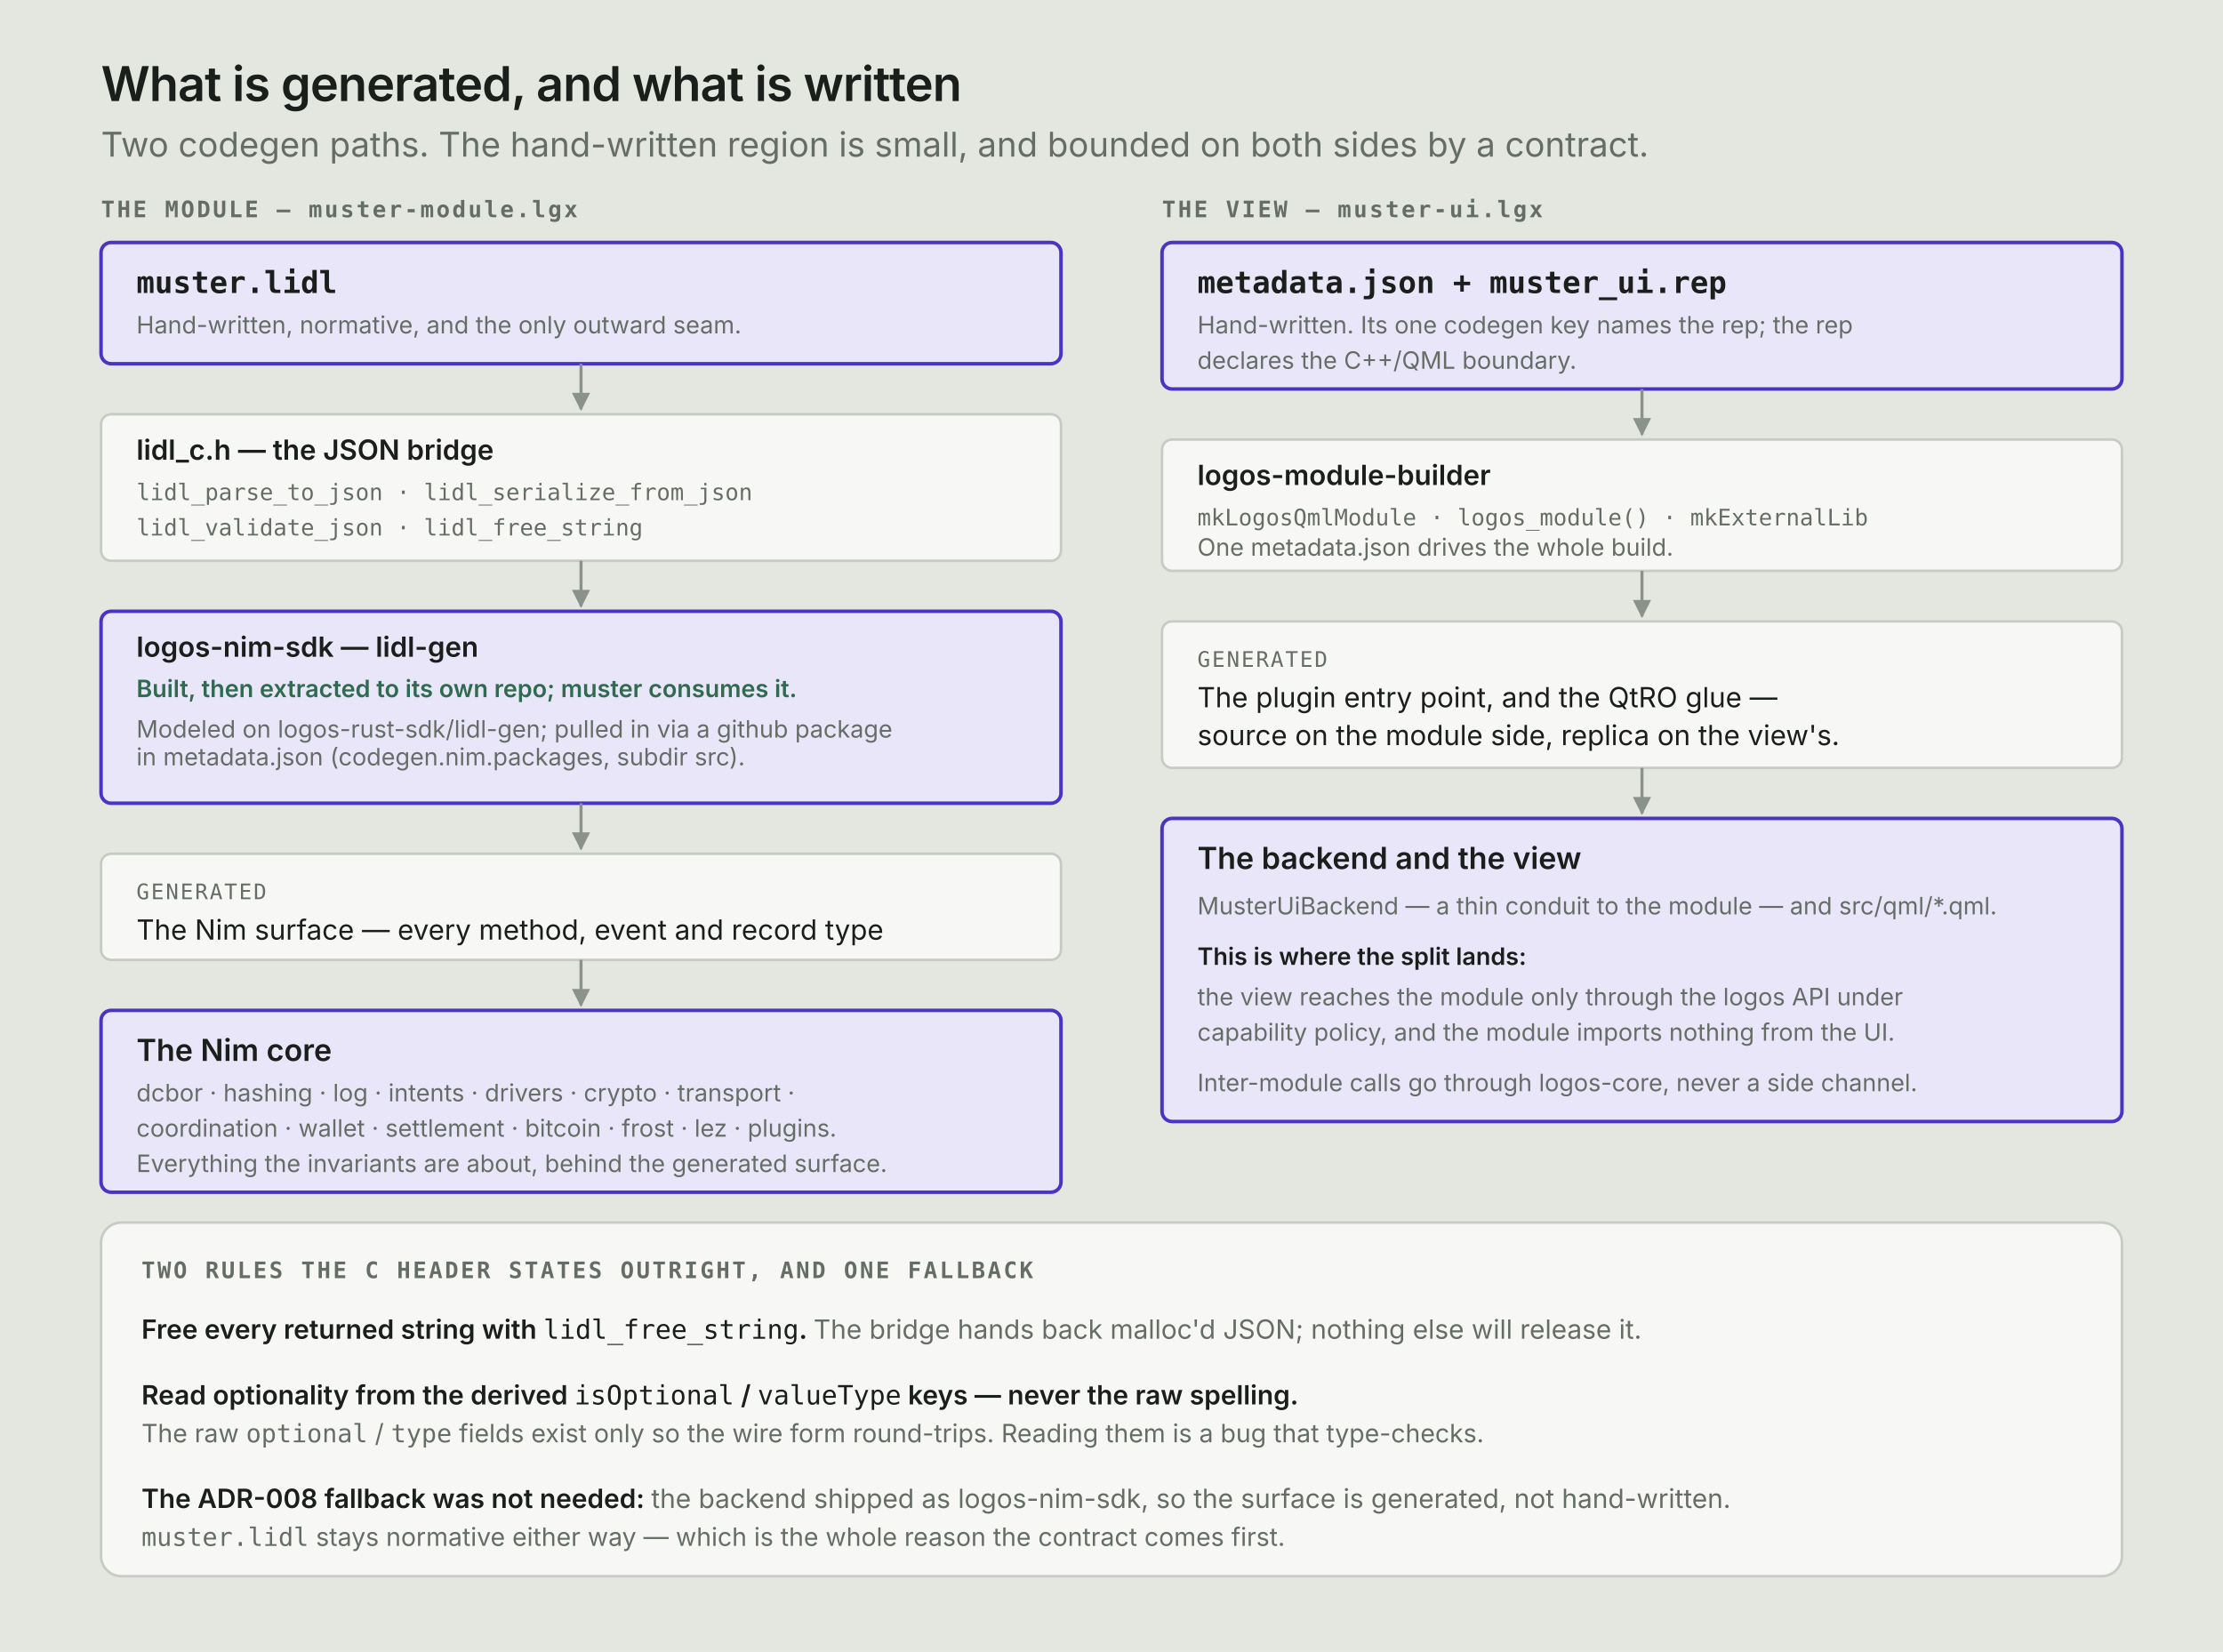
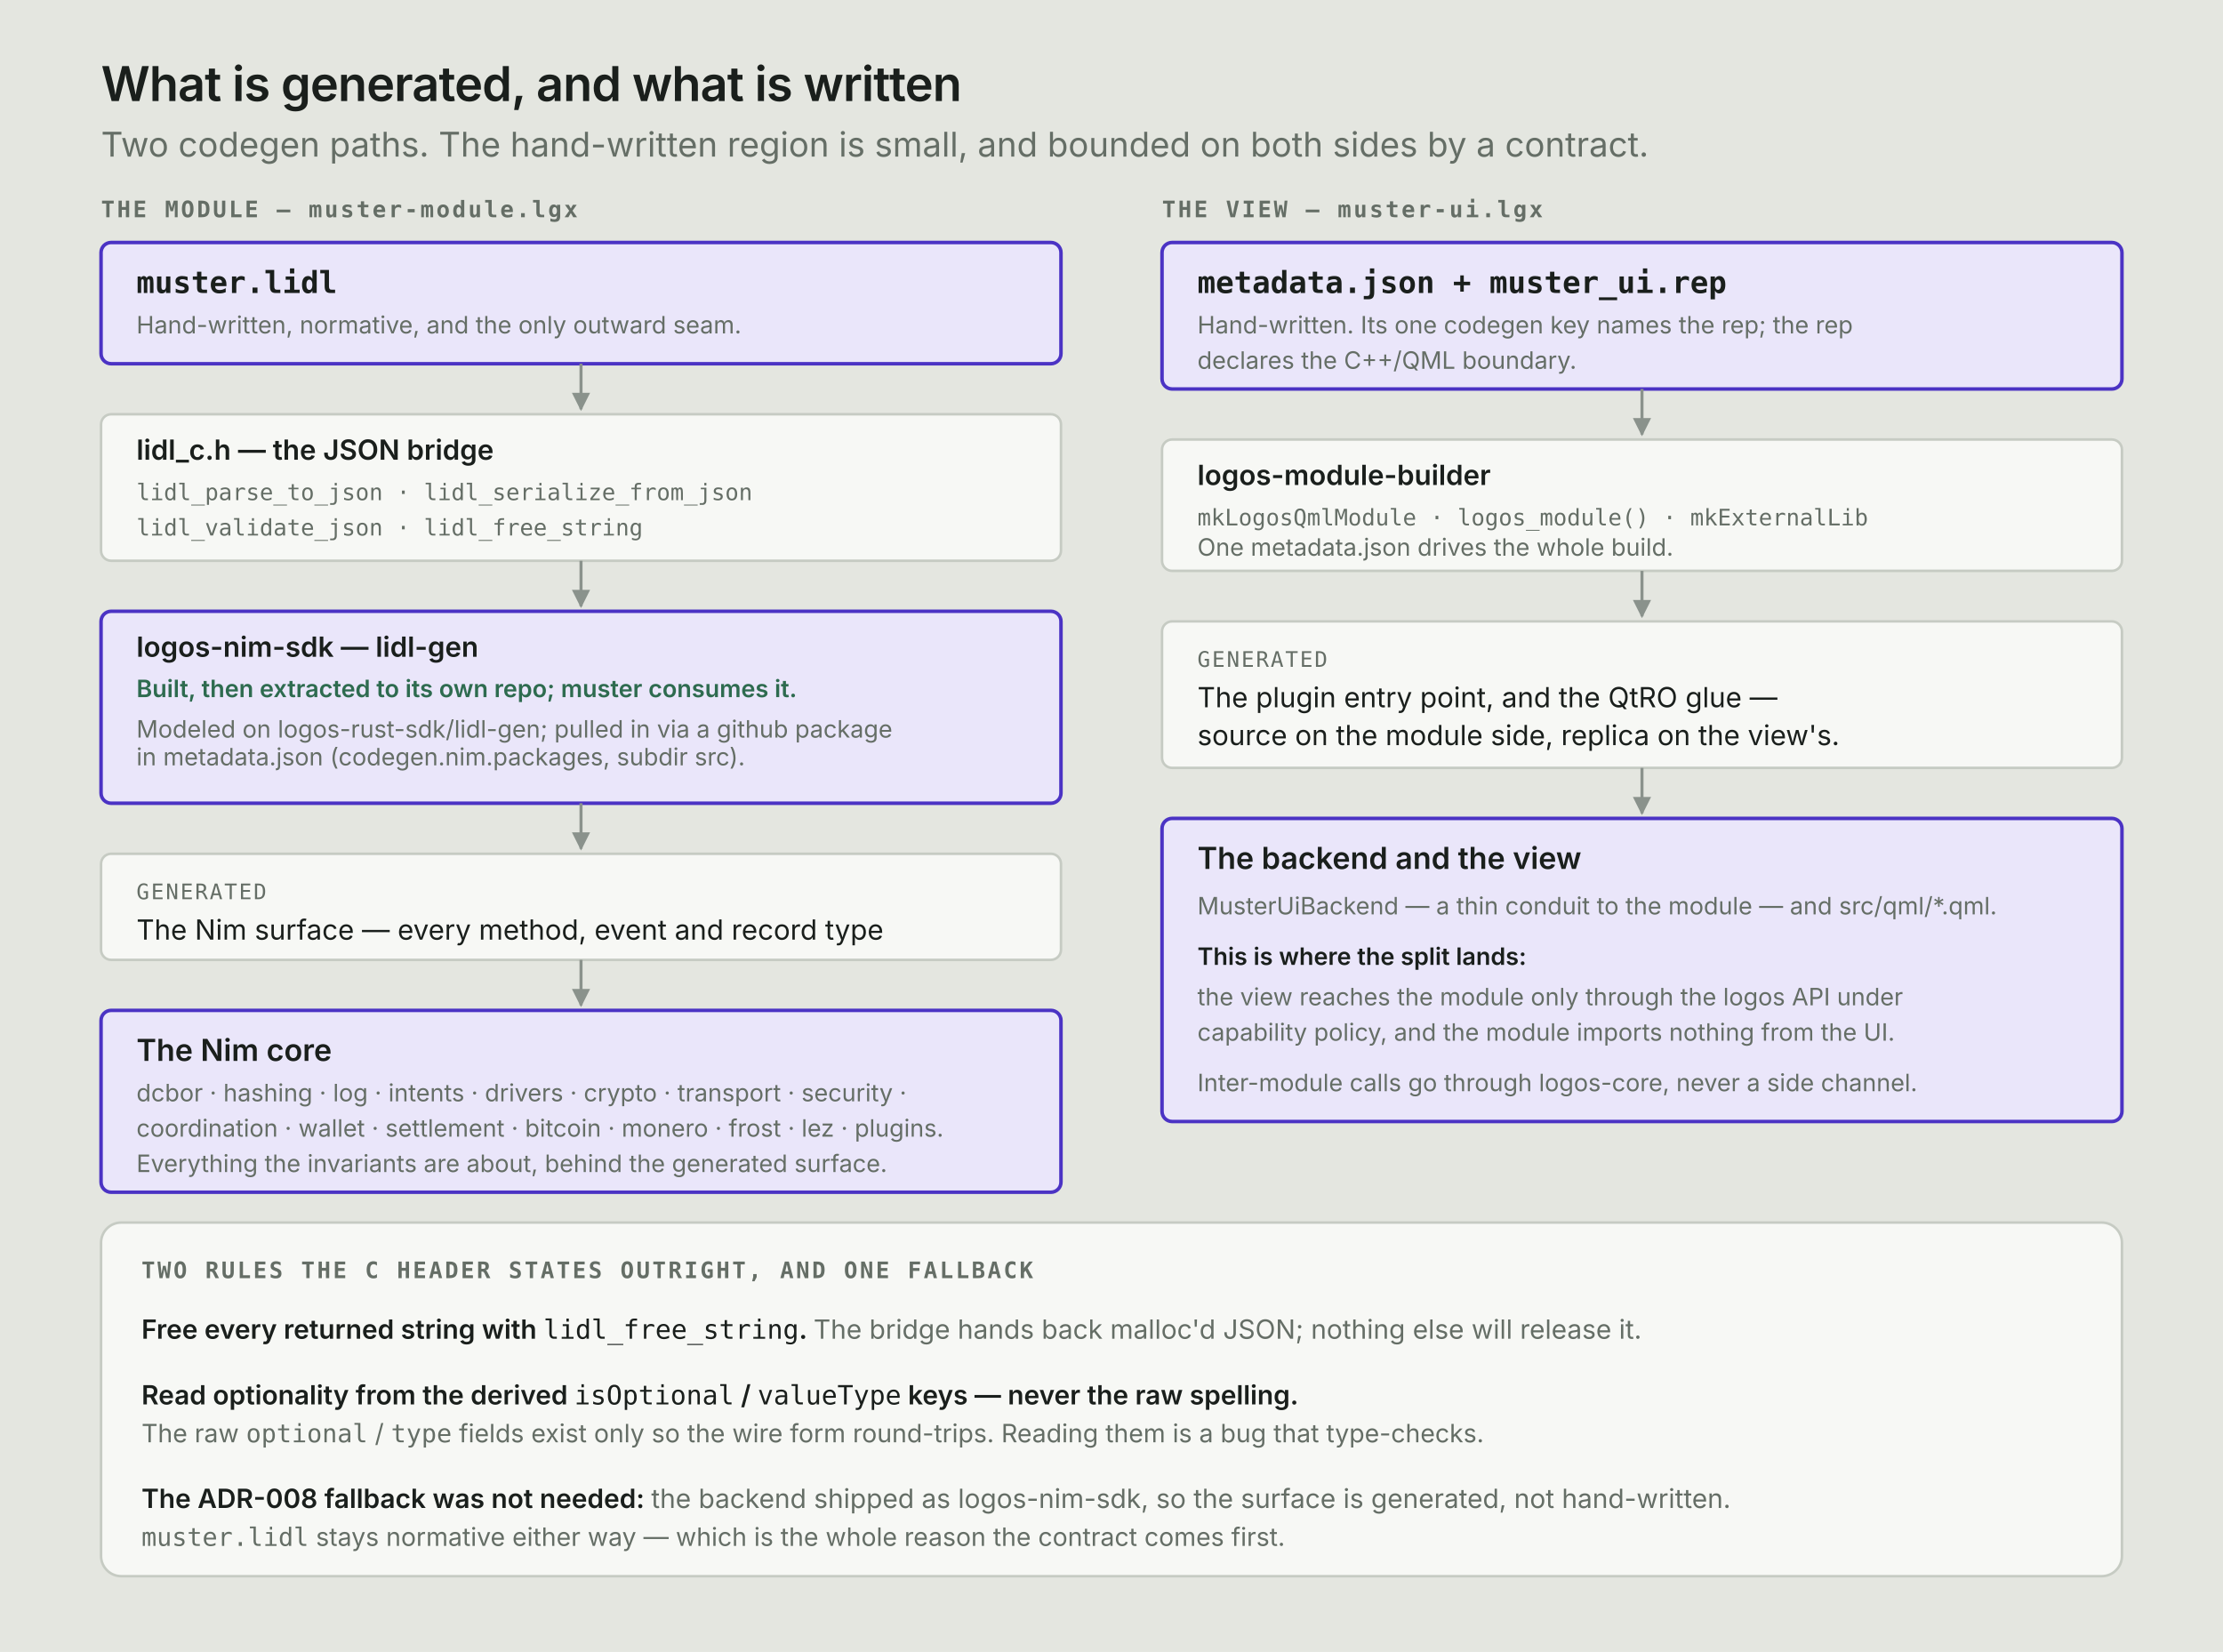
<svg xmlns="http://www.w3.org/2000/svg" viewBox="0 0 880 654" width="880" height="654" font-family="'Instrument Sans',-apple-system,BlinkMacSystemFont,'Segoe UI',sans-serif">
  <defs>
    <marker id="s" viewBox="0 0 10 10" refX="9" refY="5" markerWidth="6" markerHeight="6" orient="auto-start-reverse">
      <path d="M 0 0 L 10 5 L 0 10 z" fill="#8A928C" />
    </marker>
  </defs>
  <rect width="880" height="654" fill="#E4E6E0" />
  <text x="40" y="40" font-size="19" font-weight="600" fill="#1A1F1C" letter-spacing="-0.3">What is generated, and what is written</text>
  <text x="40" y="62" font-size="13.5" fill="#656E66">Two codegen paths. The hand-written region is small, and bounded on both sides by a contract.</text>
  <text x="40" y="86" font-size="9" font-family="'DM Mono',ui-monospace,Menlo,monospace" font-weight="600" letter-spacing="0.1em" fill="#656E66">THE MODULE — muster-module.lgx</text>
  <text x="460" y="86" font-size="9" font-family="'DM Mono',ui-monospace,Menlo,monospace" font-weight="600" letter-spacing="0.1em" fill="#656E66">THE VIEW — muster-ui.lgx</text>
  <rect x="40" y="96" width="380" height="48" rx="4" fill="#EAE6FA" stroke="#4B33C4" stroke-width="1.4" />
  <text x="54" y="116" font-size="12" font-weight="600" font-family="'DM Mono',ui-monospace,Menlo,monospace" fill="#1A1F1C">muster.lidl</text>
  <text x="54" y="132" font-size="9.5" fill="#656E66">Hand-written, normative, and the only outward seam.</text>
  <path d="M 230 144 L 230 162" stroke="#8A928C" stroke-width="1.2" fill="none" marker-end="url(#s)" />
  <rect x="40" y="164" width="380" height="58" rx="4" fill="#F7F8F5" stroke="#C6CBC3" stroke-width="1" />
  <text x="54" y="182" font-size="11" font-weight="600" fill="#1A1F1C">lidl_c.h — the JSON bridge</text>
  <text x="54" y="198" font-size="9" font-family="'DM Mono',ui-monospace,Menlo,monospace" fill="#656E66">lidl_parse_to_json · lidl_serialize_from_json</text>
  <text x="54" y="212" font-size="9" font-family="'DM Mono',ui-monospace,Menlo,monospace" fill="#656E66">lidl_validate_json · lidl_free_string</text>
  <path d="M 230 222 L 230 240" stroke="#8A928C" stroke-width="1.2" fill="none" marker-end="url(#s)" />
  <rect x="40" y="242" width="380" height="76" rx="4" fill="#EAE6FA" stroke="#4B33C4" stroke-width="1.4" />
  <text x="54" y="260" font-size="11" font-weight="600" fill="#1A1F1C">logos-nim-sdk — lidl-gen</text>
  <text x="54" y="276" font-size="9.5" fill="#2E6B4F" font-weight="600">Built, then extracted to its own repo; muster consumes it.</text>
  <text x="54" y="292" font-size="9.5" fill="#656E66">Modeled on logos-rust-sdk/lidl-gen; pulled in via a github package</text>
  <text x="54" y="303" font-size="9.5" fill="#656E66">in metadata.json (codegen.nim.packages, subdir src).</text>
  <path d="M 230 318 L 230 336" stroke="#8A928C" stroke-width="1.2" fill="none" marker-end="url(#s)" />
  <rect x="40" y="338" width="380" height="42" rx="4" fill="#F7F8F5" stroke="#C6CBC3" stroke-width="1" />
  <text x="54" y="356" font-size="8.5" font-family="'DM Mono',ui-monospace,Menlo,monospace" letter-spacing="0.08em" fill="#656E66">GENERATED</text>
  <text x="54" y="372" font-size="11" fill="#1A1F1C">The Nim surface — every method, event and record type</text>
  <path d="M 230 380 L 230 398" stroke="#8A928C" stroke-width="1.2" fill="none" marker-end="url(#s)" />
  <rect x="40" y="400" width="380" height="72" rx="4" fill="#EAE6FA" stroke="#4B33C4" stroke-width="1.4" />
  <text x="54" y="420" font-size="12" font-weight="600" fill="#1A1F1C">The Nim core</text>
-   <text x="54" y="436" font-size="9.5" fill="#656E66">dcbor · hashing · log · intents · drivers · crypto · transport ·</text>
-   <text x="54" y="450" font-size="9.5" fill="#656E66">coordination · wallet · settlement · bitcoin · frost · lez · plugins.</text>
+   <text x="54" y="436" font-size="9.5" fill="#656E66">dcbor · hashing · log · intents · drivers · crypto · transport · security ·</text>
+   <text x="54" y="450" font-size="9.5" fill="#656E66">coordination · wallet · settlement · bitcoin · monero · frost · lez · plugins.</text>
  <text x="54" y="464" font-size="9.5" fill="#656E66">Everything the invariants are about, behind the generated surface.</text>
  <rect x="460" y="96" width="380" height="58" rx="4" fill="#EAE6FA" stroke="#4B33C4" stroke-width="1.4" />
  <text x="474" y="116" font-size="12" font-weight="600" font-family="'DM Mono',ui-monospace,Menlo,monospace" fill="#1A1F1C">metadata.json + muster_ui.rep</text>
  <text x="474" y="132" font-size="9.5" fill="#656E66">Hand-written. Its one codegen key names the rep; the rep</text>
  <text x="474" y="146" font-size="9.5" fill="#656E66">declares the C++/QML boundary.</text>
  <path d="M 650 154 L 650 172" stroke="#8A928C" stroke-width="1.2" fill="none" marker-end="url(#s)" />
  <rect x="460" y="174" width="380" height="52" rx="4" fill="#F7F8F5" stroke="#C6CBC3" stroke-width="1" />
  <text x="474" y="192" font-size="11" font-weight="600" fill="#1A1F1C">logos-module-builder</text>
  <text x="474" y="208" font-size="9" font-family="'DM Mono',ui-monospace,Menlo,monospace" fill="#656E66">mkLogosQmlModule · logos_module() · mkExternalLib</text>
  <text x="474" y="220" font-size="9.5" fill="#656E66">One metadata.json drives the whole build.</text>
  <path d="M 650 226 L 650 244" stroke="#8A928C" stroke-width="1.2" fill="none" marker-end="url(#s)" />
  <rect x="460" y="246" width="380" height="58" rx="4" fill="#F7F8F5" stroke="#C6CBC3" stroke-width="1" />
  <text x="474" y="264" font-size="8.5" font-family="'DM Mono',ui-monospace,Menlo,monospace" letter-spacing="0.08em" fill="#656E66">GENERATED</text>
  <text x="474" y="280" font-size="11" fill="#1A1F1C">The plugin entry point, and the QtRO glue —</text>
  <text x="474" y="295" font-size="11" fill="#1A1F1C">source on the module side, replica on the view's.</text>
  <path d="M 650 304 L 650 322" stroke="#8A928C" stroke-width="1.2" fill="none" marker-end="url(#s)" />
  <rect x="460" y="324" width="380" height="120" rx="4" fill="#EAE6FA" stroke="#4B33C4" stroke-width="1.4" />
  <text x="474" y="344" font-size="12" font-weight="600" fill="#1A1F1C">The backend and the view</text>
  <text x="474" y="362" font-size="9.5" fill="#656E66">MusterUiBackend — a thin conduit to the module — and src/qml/*.qml.</text>
  <text x="474" y="382" font-size="9.5" fill="#1A1F1C" font-weight="600">This is where the split lands:</text>
  <text x="474" y="398" font-size="9.5" fill="#656E66">the view reaches the module only through the logos API under</text>
  <text x="474" y="412" font-size="9.5" fill="#656E66">capability policy, and the module imports nothing from the UI.</text>
  <text x="474" y="432" font-size="9.5" fill="#656E66">Inter-module calls go through logos-core, never a side channel.</text>
  <rect x="40" y="484" width="800" height="140" rx="8" fill="#F7F8F5" stroke="#C6CBC3" stroke-width="1" />
  <text x="56" y="506" font-size="9" font-family="'DM Mono',ui-monospace,Menlo,monospace" font-weight="600" letter-spacing="0.1em" fill="#656E66">TWO RULES THE C HEADER STATES OUTRIGHT, AND ONE FALLBACK</text>
  <text x="56" y="530" font-size="10.5" fill="#1A1F1C" font-weight="600">Free every returned string with <tspan font-family="'DM Mono',ui-monospace,Menlo,monospace" font-weight="400">lidl_free_string</tspan>. <tspan font-weight="400" fill="#656E66">The bridge hands back malloc'd JSON; nothing else will release it.</tspan>
  </text>
  <text x="56" y="556" font-size="10.5" fill="#1A1F1C" font-weight="600">Read optionality from the derived <tspan font-family="'DM Mono',ui-monospace,Menlo,monospace" font-weight="400">isOptional</tspan> / <tspan font-family="'DM Mono',ui-monospace,Menlo,monospace" font-weight="400">valueType</tspan> keys — never the raw spelling.</text>
  <text x="56" y="571" font-size="10" fill="#656E66">The raw <tspan font-family="'DM Mono',ui-monospace,Menlo,monospace">optional</tspan> / <tspan font-family="'DM Mono',ui-monospace,Menlo,monospace">type</tspan> fields exist only so the wire form round-trips. Reading them is a bug that type-checks.</text>
  <text x="56" y="597" font-size="10.5" fill="#1A1F1C" font-weight="600">The ADR-008 fallback was not needed: <tspan font-weight="400" fill="#656E66">the backend shipped as logos-nim-sdk, so the surface is generated, not hand-written.</tspan>
  </text>
  <text x="56" y="612" font-size="10" fill="#656E66">
    <tspan font-family="'DM Mono',ui-monospace,Menlo,monospace">muster.lidl</tspan> stays normative either way — which is the whole reason the contract comes first.</text>
</svg>
